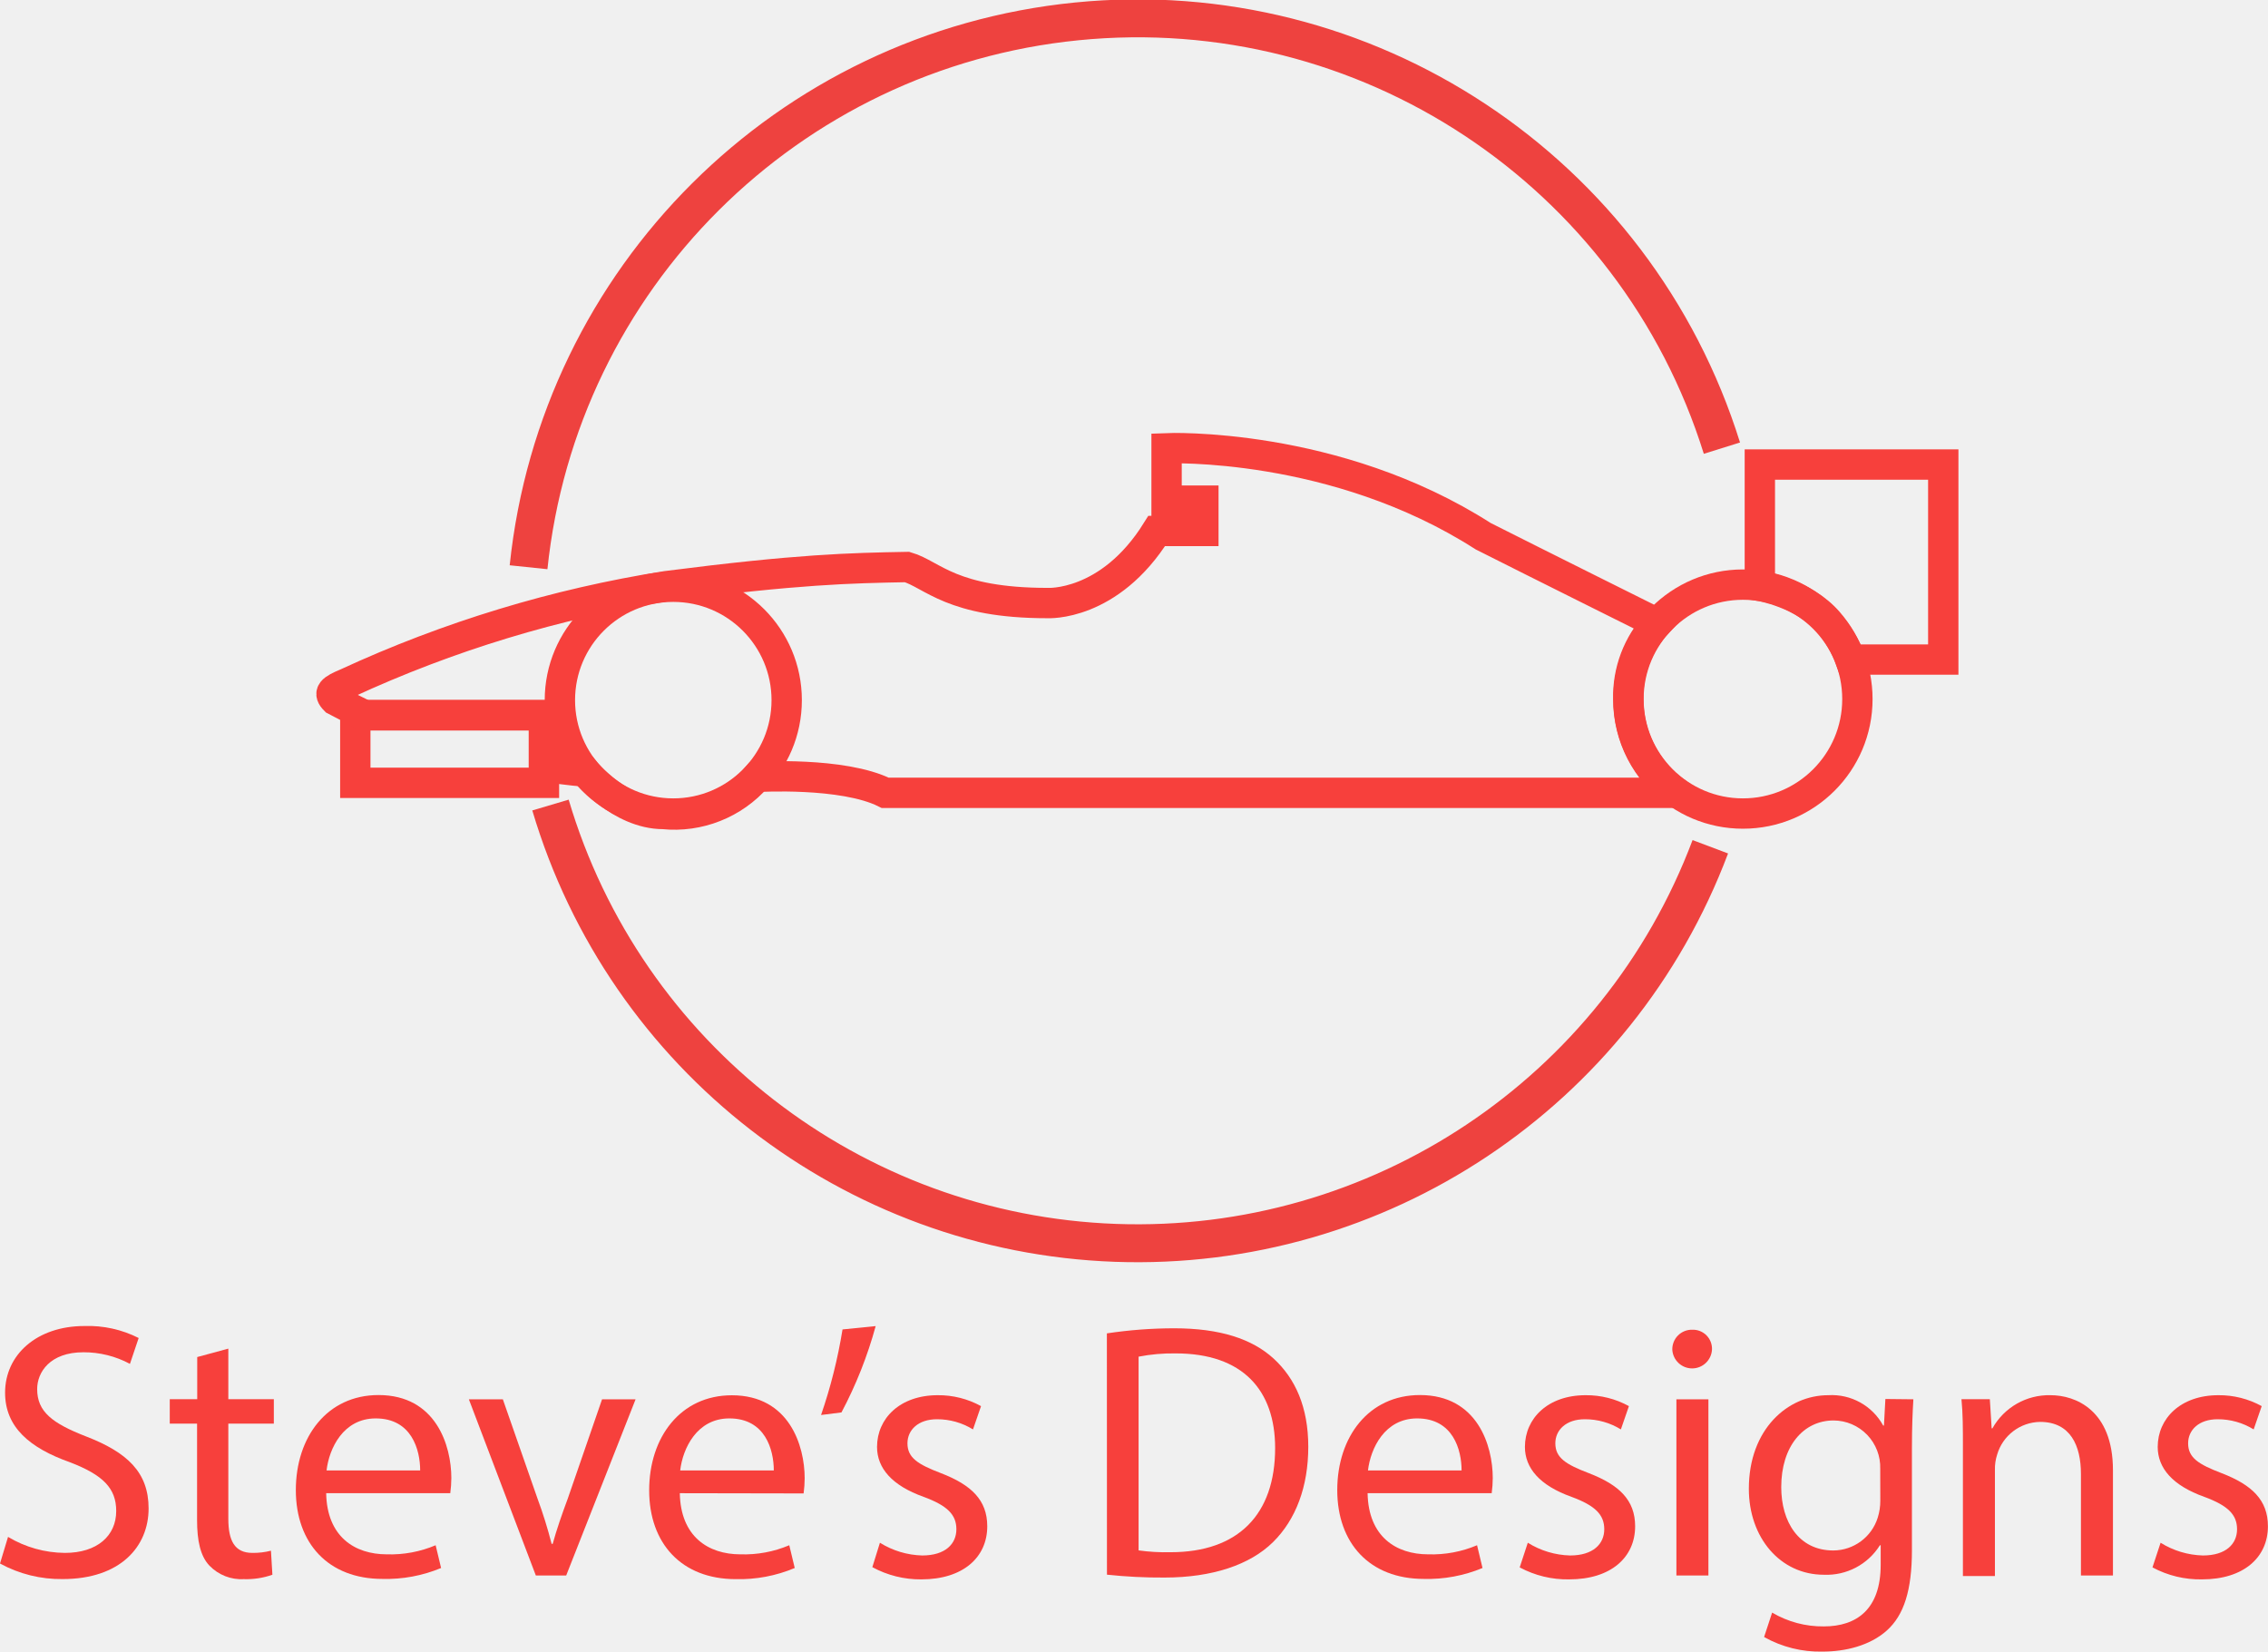
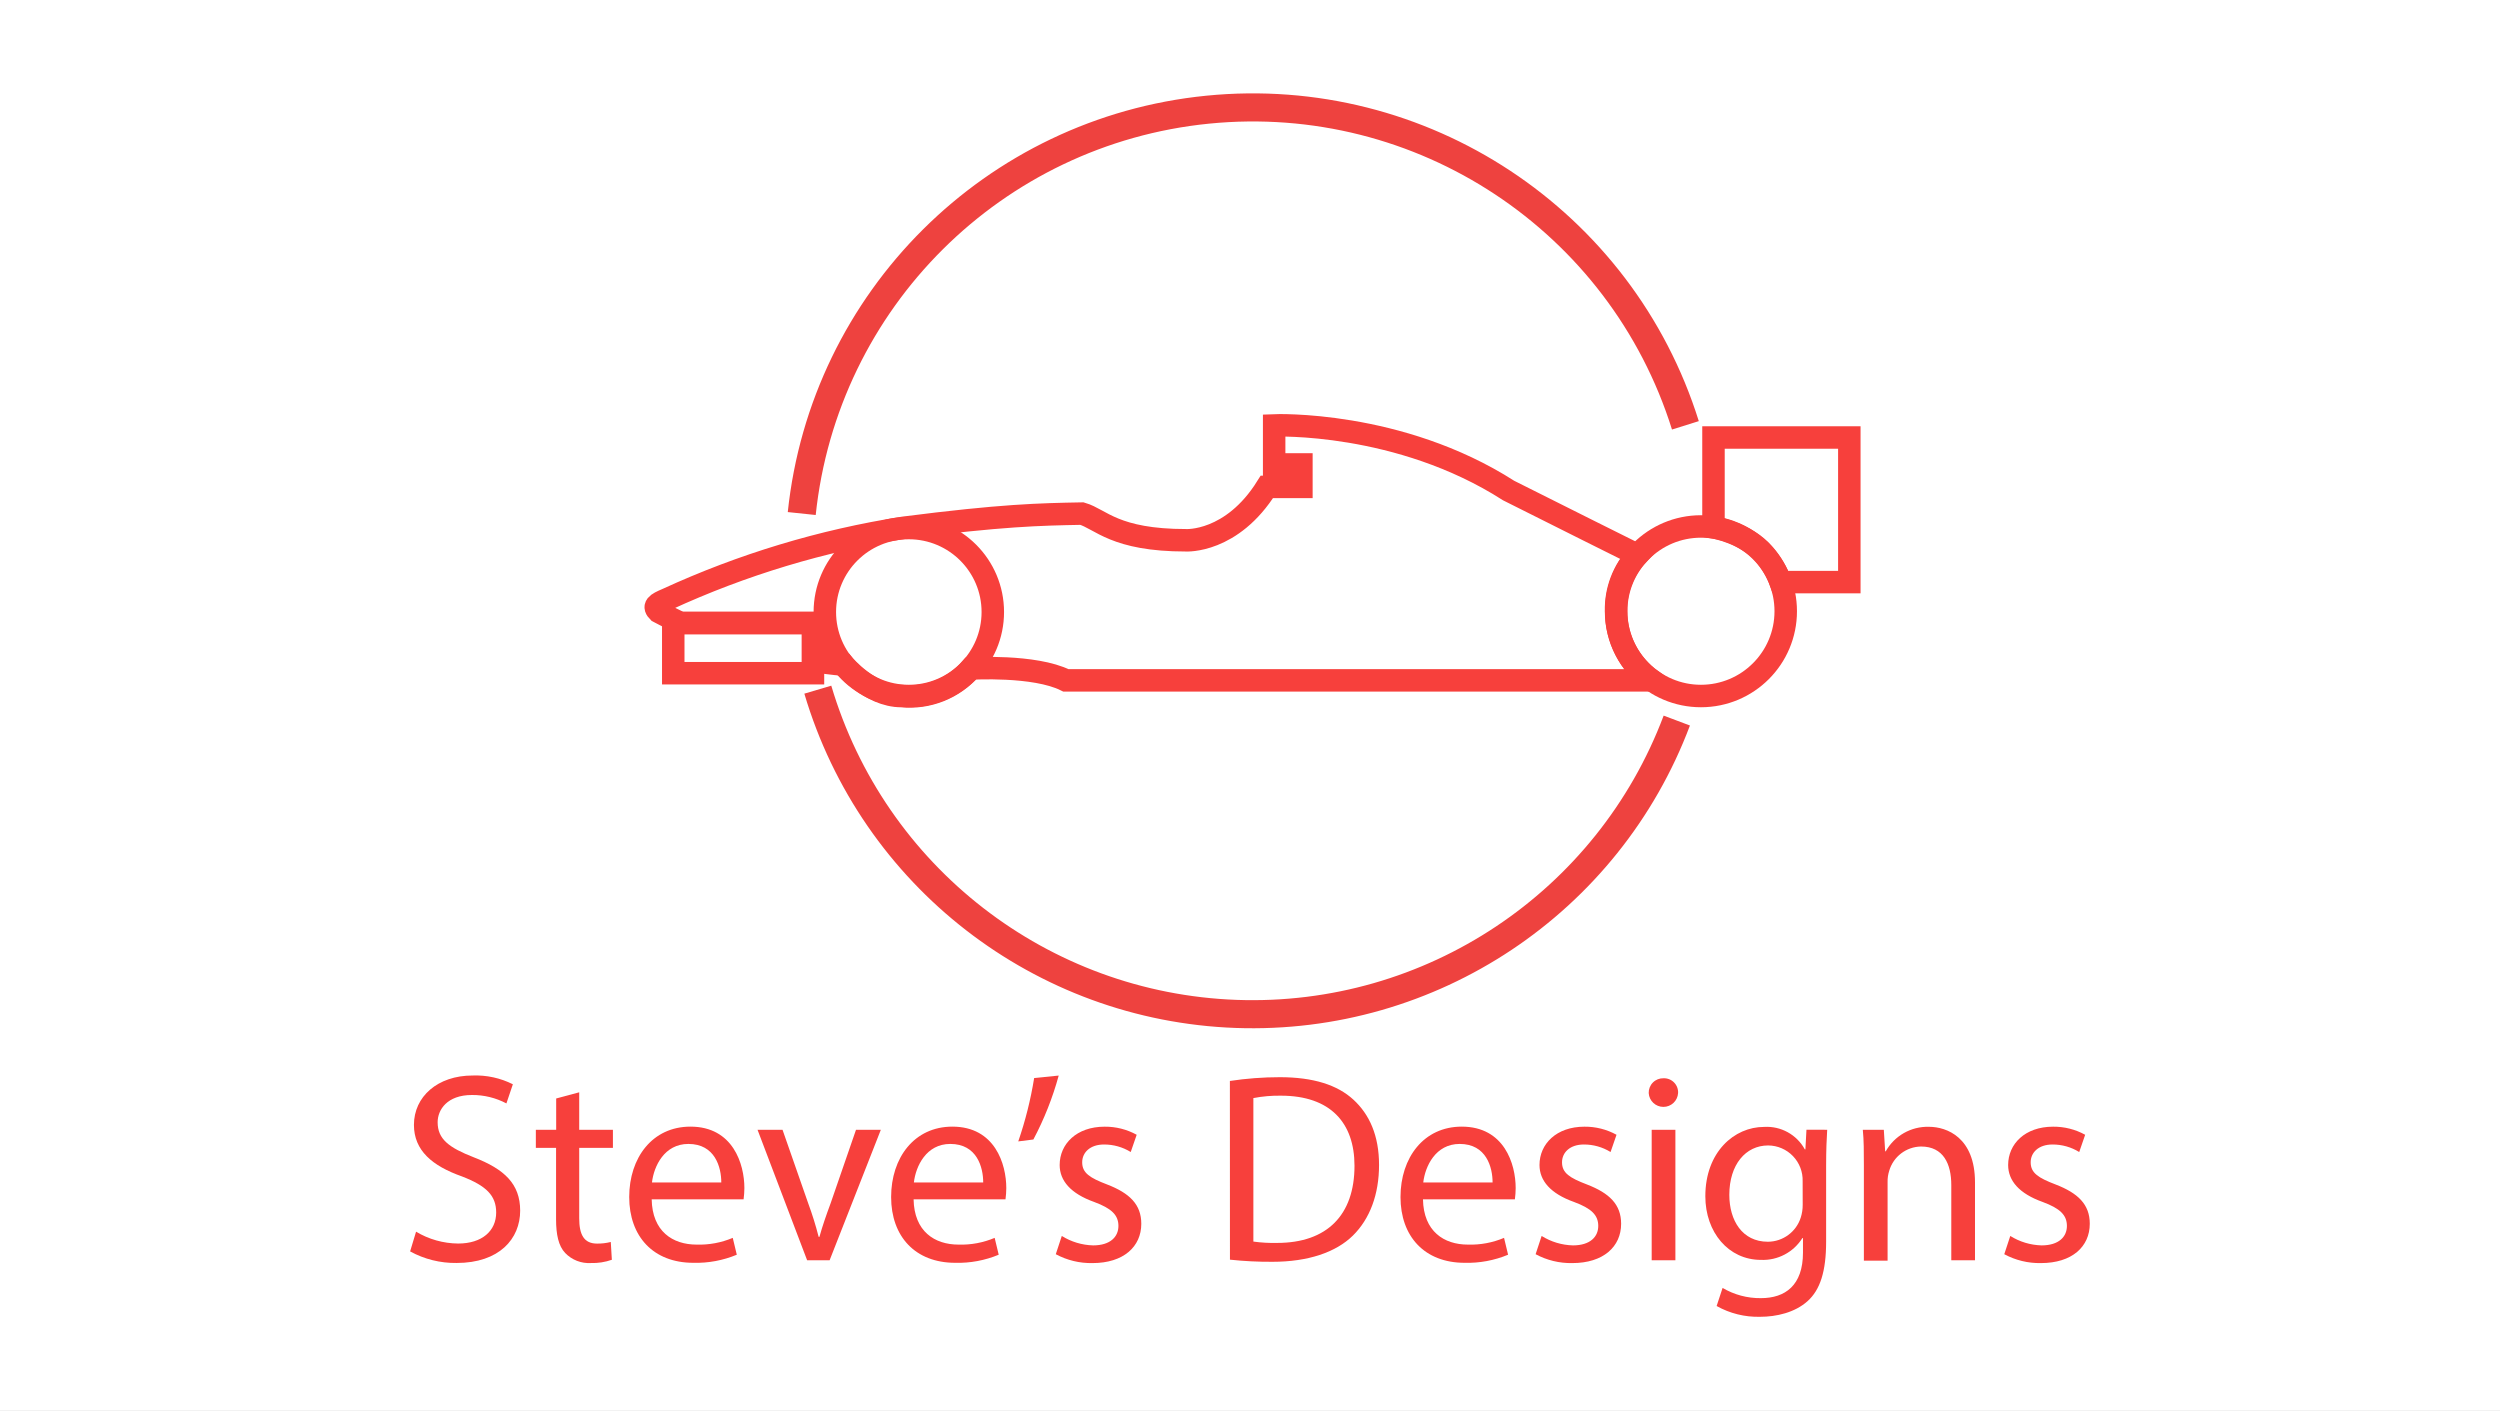
- <svg xmlns="http://www.w3.org/2000/svg" viewBox="0 0 298.99 217.73">
+ <svg xmlns="http://www.w3.org/2000/svg" viewBox="0 0 445 251">
  <defs>
-     <style>.cls-1{fill:#f7403c;}.cls-2,.cls-3{fill:none;stroke-miterlimit:10;}.cls-2{stroke:#ee423f;stroke-width:5px;}.cls-3{stroke:#f7403c;stroke-width:4px;}</style>
+     <style>.cls-1{fill:#fff;}.cls-2{fill:#f7403c;}.cls-3,.cls-4{fill:none;stroke-miterlimit:10;}.cls-3{stroke:#ee423f;stroke-width:5px;}.cls-4{stroke:#f7403c;stroke-width:4px;}</style>
  </defs>
+   <g id="Layer_6" data-name="Layer 6">
+     <rect class="cls-1" width="445" height="251" />
+   </g>
  <g id="Layer_3" data-name="Layer 3">
    <g id="Audiophile_Image" data-name="Audiophile Image">
-       <path class="cls-1" d="M1.06,202.61a14.8,14.8,0,0,0,7.49,2.11c4.27,0,6.77-2.26,6.77-5.52,0-3-1.73-4.75-6.1-6.43C3.94,190.9.67,188.16.67,183.6c0-5,4.18-8.79,10.46-8.79a14.7,14.7,0,0,1,7.15,1.58l-1.15,3.41A12.88,12.88,0,0,0,11,178.27c-4.42,0-6.1,2.64-6.1,4.85,0,3,2,4.51,6.43,6.24,5.47,2.11,8.26,4.75,8.26,9.5,0,5-3.7,9.31-11.33,9.31A16.72,16.72,0,0,1,0,206.12Z" />
-       <path class="cls-1" d="M30.1,177.79v6.67h6v3.22h-6v12.53c0,2.88.82,4.51,3.17,4.51a9.37,9.37,0,0,0,2.45-.29l.19,3.17a10.35,10.35,0,0,1-3.74.58,5.85,5.85,0,0,1-4.56-1.78c-1.2-1.25-1.63-3.31-1.63-6V187.68h-3.6v-3.22H26V178.9Z" />
-       <path class="cls-1" d="M43,196.85c.1,5.71,3.74,8.06,8,8.06a15.28,15.28,0,0,0,6.43-1.2l.72,3a18.82,18.82,0,0,1-7.73,1.44c-7.15,0-11.42-4.71-11.42-11.71s4.13-12.53,10.9-12.53c7.58,0,9.6,6.67,9.6,10.94a15.88,15.88,0,0,1-.14,2Zm12.39-3c0-2.69-1.1-6.86-5.86-6.86-4.27,0-6.14,3.94-6.48,6.86Z" />
-       <path class="cls-1" d="M66.29,184.47l4.56,13.06a59.76,59.76,0,0,1,1.87,6h.14c.53-1.92,1.2-3.84,2-6l4.51-13.06h4.42L74.64,207.7h-4l-8.83-23.23Z" />
-       <path class="cls-1" d="M89.62,196.85c.1,5.71,3.74,8.06,8,8.06a15.28,15.28,0,0,0,6.43-1.2l.72,3A18.82,18.82,0,0,1,97,208.18c-7.15,0-11.42-4.71-11.42-11.71s4.13-12.53,10.9-12.53c7.58,0,9.6,6.67,9.6,10.94a15.88,15.88,0,0,1-.14,2Zm12.39-3c0-2.69-1.1-6.86-5.86-6.86-4.27,0-6.14,3.94-6.48,6.86Z" />
-       <path class="cls-1" d="M115.44,174.82a55.39,55.39,0,0,1-4.51,11.38l-2.69.34a67.91,67.91,0,0,0,2.83-11.28Z" />
-       <path class="cls-1" d="M116,203.38a11.07,11.07,0,0,0,5.57,1.68c3.07,0,4.51-1.54,4.51-3.46s-1.2-3.12-4.32-4.27c-4.18-1.49-6.14-3.79-6.14-6.58,0-3.74,3-6.82,8-6.82a11.6,11.6,0,0,1,5.71,1.44l-1.06,3.07a9,9,0,0,0-4.75-1.34c-2.5,0-3.89,1.44-3.89,3.17,0,1.92,1.39,2.78,4.42,3.94,4,1.54,6.1,3.55,6.1,7,0,4.08-3.17,7-8.69,7A13.24,13.24,0,0,1,115,206.6Z" />
-       <path class="cls-1" d="M145.92,175.78a59.85,59.85,0,0,1,8.88-.67c6,0,10.27,1.39,13.11,4s4.56,6.38,4.56,11.62-1.63,9.6-4.66,12.58-8,4.66-14.3,4.66a67.6,67.6,0,0,1-7.58-.38Zm4.18,28.61a26.32,26.32,0,0,0,4.22.24c8.93,0,13.78-5,13.78-13.73,0-7.63-4.27-12.48-13.1-12.48a23.72,23.72,0,0,0-4.9.43Z" />
-       <path class="cls-1" d="M180.29,196.85c.1,5.71,3.74,8.06,8,8.06a15.28,15.28,0,0,0,6.43-1.2l.72,3a18.83,18.83,0,0,1-7.73,1.44c-7.15,0-11.42-4.71-11.42-11.71s4.13-12.53,10.9-12.53c7.58,0,9.6,6.67,9.6,10.94a15.77,15.77,0,0,1-.14,2Zm12.39-3c0-2.69-1.1-6.86-5.86-6.86-4.27,0-6.14,3.94-6.48,6.86Z" />
-       <path class="cls-1" d="M201.41,203.38a11.07,11.07,0,0,0,5.57,1.68c3.07,0,4.51-1.54,4.51-3.46s-1.2-3.12-4.32-4.27c-4.18-1.49-6.14-3.79-6.14-6.58,0-3.74,3-6.82,8-6.82a11.6,11.6,0,0,1,5.71,1.44l-1.06,3.07a9,9,0,0,0-4.75-1.34c-2.5,0-3.89,1.44-3.89,3.17,0,1.92,1.39,2.78,4.42,3.94,4,1.54,6.1,3.55,6.1,7,0,4.08-3.17,7-8.69,7a13.24,13.24,0,0,1-6.53-1.58Z" />
-       <path class="cls-1" d="M225.69,177.94a2.62,2.62,0,0,1-5.23,0,2.57,2.57,0,0,1,2.64-2.64A2.51,2.51,0,0,1,225.69,177.94ZM221,207.7V184.47h4.22V207.7Z" />
-       <path class="cls-1" d="M252.24,184.47c-.1,1.68-.19,3.55-.19,6.38v13.49c0,5.33-1.06,8.59-3.31,10.61s-5.52,2.78-8.45,2.78a15,15,0,0,1-7.73-1.92l1.06-3.22a13.1,13.1,0,0,0,6.82,1.82c4.32,0,7.49-2.26,7.49-8.11v-2.59h-.1a8.29,8.29,0,0,1-7.39,3.89c-5.76,0-9.89-4.9-9.89-11.33,0-7.87,5.14-12.34,10.46-12.34a7.73,7.73,0,0,1,7.25,4h.1l.19-3.5Zm-4.37,9.17a6.18,6.18,0,0,0-6.14-6.38c-4,0-6.91,3.41-6.91,8.79,0,4.56,2.3,8.35,6.86,8.35a6.17,6.17,0,0,0,5.86-4.32,7.34,7.34,0,0,0,.34-2.26Z" />
-       <path class="cls-1" d="M258.77,190.75c0-2.4,0-4.37-.19-6.29h3.74l.24,3.84h.1a8.54,8.54,0,0,1,7.68-4.37c3.22,0,8.21,1.92,8.21,9.89V207.7h-4.22V194.31c0-3.74-1.39-6.86-5.38-6.86a6,6,0,0,0-5.67,4.32,6.09,6.09,0,0,0-.29,2v14h-4.22Z" />
-       <path class="cls-1" d="M284.83,203.38a11.07,11.07,0,0,0,5.57,1.68c3.07,0,4.51-1.54,4.51-3.46s-1.2-3.12-4.32-4.27c-4.18-1.49-6.14-3.79-6.14-6.58,0-3.74,3-6.82,8-6.82a11.6,11.6,0,0,1,5.71,1.44l-1.06,3.07a9,9,0,0,0-4.75-1.34c-2.5,0-3.89,1.44-3.89,3.17,0,1.92,1.39,2.78,4.42,3.94,4,1.54,6.1,3.55,6.1,7,0,4.08-3.17,7-8.69,7a13.24,13.24,0,0,1-6.53-1.58Z" />
+       <path class="cls-2" d="M74.06,219.24a14.8,14.8,0,0,0,7.49,2.11c4.27,0,6.77-2.26,6.77-5.52,0-3-1.73-4.75-6.1-6.43-5.28-1.87-8.54-4.61-8.54-9.17,0-5,4.18-8.79,10.46-8.79A14.7,14.7,0,0,1,91.29,193l-1.15,3.41A12.88,12.88,0,0,0,84,194.91c-4.42,0-6.1,2.64-6.1,4.85,0,3,2,4.51,6.43,6.24,5.47,2.11,8.26,4.75,8.26,9.5,0,5-3.7,9.31-11.33,9.31A16.72,16.72,0,0,1,73,222.75Z" />
+       <path class="cls-2" d="M103.1,194.43v6.67h6v3.22h-6v12.53c0,2.88.82,4.51,3.17,4.51a9.37,9.37,0,0,0,2.45-.29l.19,3.17a10.35,10.35,0,0,1-3.74.58,5.85,5.85,0,0,1-4.56-1.78c-1.2-1.25-1.63-3.31-1.63-6V204.32h-3.6V201.1H99v-5.57Z" />
+       <path class="cls-2" d="M116,213.48c.1,5.71,3.74,8.06,8,8.06a15.28,15.28,0,0,0,6.43-1.2l.72,3a18.82,18.82,0,0,1-7.73,1.44c-7.15,0-11.42-4.71-11.42-11.71s4.13-12.53,10.9-12.53c7.58,0,9.6,6.67,9.6,10.94a15.88,15.88,0,0,1-.14,2Zm12.39-3c0-2.69-1.1-6.86-5.86-6.86-4.27,0-6.14,3.94-6.48,6.86Z" />
+       <path class="cls-2" d="M139.29,201.1l4.56,13.06a59.76,59.76,0,0,1,1.87,6h.14c.53-1.92,1.2-3.84,2-6l4.51-13.06h4.42l-9.12,23.23h-4l-8.83-23.23Z" />
+       <path class="cls-2" d="M162.62,213.48c.1,5.71,3.74,8.06,8,8.06a15.28,15.28,0,0,0,6.43-1.2l.72,3a18.82,18.82,0,0,1-7.73,1.44c-7.15,0-11.42-4.71-11.42-11.71s4.13-12.53,10.9-12.53c7.58,0,9.6,6.67,9.6,10.94a15.88,15.88,0,0,1-.14,2Zm12.39-3c0-2.69-1.1-6.86-5.86-6.86-4.27,0-6.14,3.94-6.48,6.86Z" />
+       <path class="cls-2" d="M188.45,191.45a55.39,55.39,0,0,1-4.51,11.38l-2.69.34a67.91,67.91,0,0,0,2.83-11.28Z" />
+       <path class="cls-2" d="M189,220a11.07,11.07,0,0,0,5.57,1.68c3.07,0,4.51-1.54,4.51-3.46s-1.2-3.12-4.32-4.27c-4.18-1.49-6.14-3.79-6.14-6.58,0-3.74,3-6.82,8-6.82a11.6,11.6,0,0,1,5.71,1.44l-1.06,3.07a9,9,0,0,0-4.75-1.34c-2.5,0-3.89,1.44-3.89,3.17,0,1.92,1.39,2.78,4.42,3.94,4,1.54,6.1,3.55,6.1,7,0,4.08-3.17,7-8.69,7a13.24,13.24,0,0,1-6.53-1.58Z" />
+       <path class="cls-2" d="M218.92,192.41a59.85,59.85,0,0,1,8.88-.67c6,0,10.27,1.39,13.11,4s4.56,6.38,4.56,11.62-1.63,9.6-4.66,12.58-8,4.66-14.3,4.66a67.6,67.6,0,0,1-7.58-.38ZM223.1,221a26.32,26.32,0,0,0,4.22.24c8.93,0,13.78-5,13.78-13.73,0-7.63-4.27-12.48-13.1-12.48a23.72,23.72,0,0,0-4.9.43Z" />
+       <path class="cls-2" d="M253.29,213.48c.1,5.71,3.74,8.06,8,8.06a15.28,15.28,0,0,0,6.43-1.2l.72,3a18.83,18.83,0,0,1-7.73,1.44c-7.15,0-11.42-4.71-11.42-11.71s4.13-12.53,10.9-12.53c7.58,0,9.6,6.67,9.6,10.94a15.77,15.77,0,0,1-.14,2Zm12.39-3c0-2.69-1.1-6.86-5.86-6.86-4.27,0-6.14,3.94-6.48,6.86Z" />
+       <path class="cls-2" d="M274.41,220a11.07,11.07,0,0,0,5.57,1.68c3.07,0,4.51-1.54,4.51-3.46s-1.2-3.12-4.32-4.27c-4.18-1.49-6.14-3.79-6.14-6.58,0-3.74,3-6.82,8-6.82a11.6,11.6,0,0,1,5.71,1.44l-1.06,3.07a9,9,0,0,0-4.75-1.34c-2.5,0-3.89,1.44-3.89,3.17,0,1.92,1.39,2.78,4.42,3.94,4,1.54,6.1,3.55,6.1,7,0,4.08-3.17,7-8.69,7a13.24,13.24,0,0,1-6.53-1.58Z" />
+       <path class="cls-2" d="M298.7,194.57a2.62,2.62,0,0,1-5.23,0,2.57,2.57,0,0,1,2.64-2.64A2.51,2.51,0,0,1,298.7,194.57ZM294,224.33V201.1h4.22v23.23Z" />
+       <path class="cls-2" d="M325.24,201.1c-.1,1.68-.19,3.55-.19,6.38V221c0,5.33-1.06,8.59-3.31,10.61s-5.52,2.78-8.45,2.78a15,15,0,0,1-7.73-1.92l1.06-3.22a13.1,13.1,0,0,0,6.82,1.82c4.32,0,7.49-2.26,7.49-8.11v-2.59h-.1a8.29,8.29,0,0,1-7.39,3.89c-5.76,0-9.89-4.9-9.89-11.33,0-7.87,5.14-12.34,10.46-12.34a7.73,7.73,0,0,1,7.25,4h.1l.19-3.5Zm-4.37,9.17a6.18,6.18,0,0,0-6.14-6.38c-4,0-6.91,3.41-6.91,8.79,0,4.56,2.3,8.35,6.86,8.35a6.17,6.17,0,0,0,5.86-4.32,7.34,7.34,0,0,0,.34-2.26Z" />
+       <path class="cls-2" d="M331.77,207.39c0-2.4,0-4.37-.19-6.29h3.74l.24,3.84h.1a8.54,8.54,0,0,1,7.68-4.37c3.22,0,8.21,1.92,8.21,9.89v13.87h-4.22V210.94c0-3.74-1.39-6.86-5.38-6.86a6,6,0,0,0-5.67,4.32,6.09,6.09,0,0,0-.29,2v14h-4.22Z" />
+       <path class="cls-2" d="M357.83,220a11.07,11.07,0,0,0,5.57,1.68c3.07,0,4.51-1.54,4.51-3.46s-1.2-3.12-4.32-4.27c-4.18-1.49-6.14-3.79-6.14-6.58,0-3.74,3-6.82,8-6.82a11.6,11.6,0,0,1,5.71,1.44l-1.06,3.07a9,9,0,0,0-4.75-1.34c-2.5,0-3.89,1.44-3.89,3.17,0,1.92,1.39,2.78,4.42,3.94,4,1.54,6.1,3.55,6.1,7,0,4.08-3.17,7-8.69,7a13.24,13.24,0,0,1-6.53-1.58Z" />
    </g>
-     <path class="cls-2" d="M227,59.08A80.71,80.71,0,0,0,69.68,74.78" />
-     <path class="cls-2" d="M72.57,106.13a80.7,80.7,0,0,0,152.9,5.5" />
+     <path class="cls-3" d="M300,75.71a80.71,80.71,0,0,0-157.29,15.7" />
+     <path class="cls-3" d="M145.57,122.76a80.7,80.7,0,0,0,152.9,5.5" />
  </g>
  <g id="Layer_5" data-name="Layer 5">
-     <rect class="cls-3" x="46.84" y="94.26" width="24.87" height="8.94" />
-     <path class="cls-3" d="M218.47,82.16s-16.23-8.08-22.94-11.47C176,58.17,153.79,59.09,153.79,59.09V66l4.85,0v4h-6.15c-6.24,10-14.39,9.5-14.39,9.5-12.72,0-15.16-3.77-18.52-4.75-7.55.14-14.25.28-31.72,2.52A160.07,160.07,0,0,0,45.72,90.07c-2,.84-2.52,1.26-1.54,2.24,1.3.7,2.61,1.35,3.94,2H71.71c0,1.82,0,3.9,0,6.75,3.35.51,5.45.66,5.45.66s4.61,5.59,10.29,5.59a14.41,14.41,0,0,0,12.34-4.89s11.32-.7,16.91,2.1H221a15.09,15.09,0,0,1-6.34-12.3A14.08,14.08,0,0,1,218.47,82.16Z" />
-     <circle class="cls-3" cx="88.76" cy="92.3" r="14.95" />
-     <circle class="cls-3" cx="229.77" cy="92.16" r="15.09" />
-     <path class="cls-3" d="M232,77.24v-16h24.18V86.95H243.93a15.63,15.63,0,0,0-2.85-4.89C237.8,78.19,232,77.24,232,77.24Z" />
+     <rect class="cls-4" x="119.84" y="110.89" width="24.87" height="8.94" />
+     <path class="cls-4" d="M291.48,98.79s-16.23-8.08-22.94-11.47C249,74.8,226.8,75.72,226.8,75.72v6.95l4.85,0v4h-6.15c-6.24,10-14.39,9.5-14.39,9.5-12.72,0-15.16-3.77-18.52-4.75-7.55.14-14.25.28-31.72,2.52a160.07,160.07,0,0,0-42.13,12.72c-2,.84-2.52,1.26-1.54,2.24,1.3.7,2.61,1.35,3.94,2h23.59c0,1.82,0,3.9,0,6.75,3.35.51,5.45.66,5.45.66s4.61,5.59,10.29,5.59A14.41,14.41,0,0,0,172.81,119s11.32-.7,16.91,2.1H294a15.09,15.09,0,0,1-6.34-12.3A14.08,14.08,0,0,1,291.48,98.79Z" />
+     <circle class="cls-4" cx="161.77" cy="108.94" r="14.95" />
+     <circle class="cls-4" cx="302.77" cy="108.8" r="15.09" />
+     <path class="cls-4" d="M305,93.87v-16h24.18v25.74H316.94a15.63,15.63,0,0,0-2.85-4.89C310.81,94.82,305,93.87,305,93.87Z" />
  </g>
</svg>
